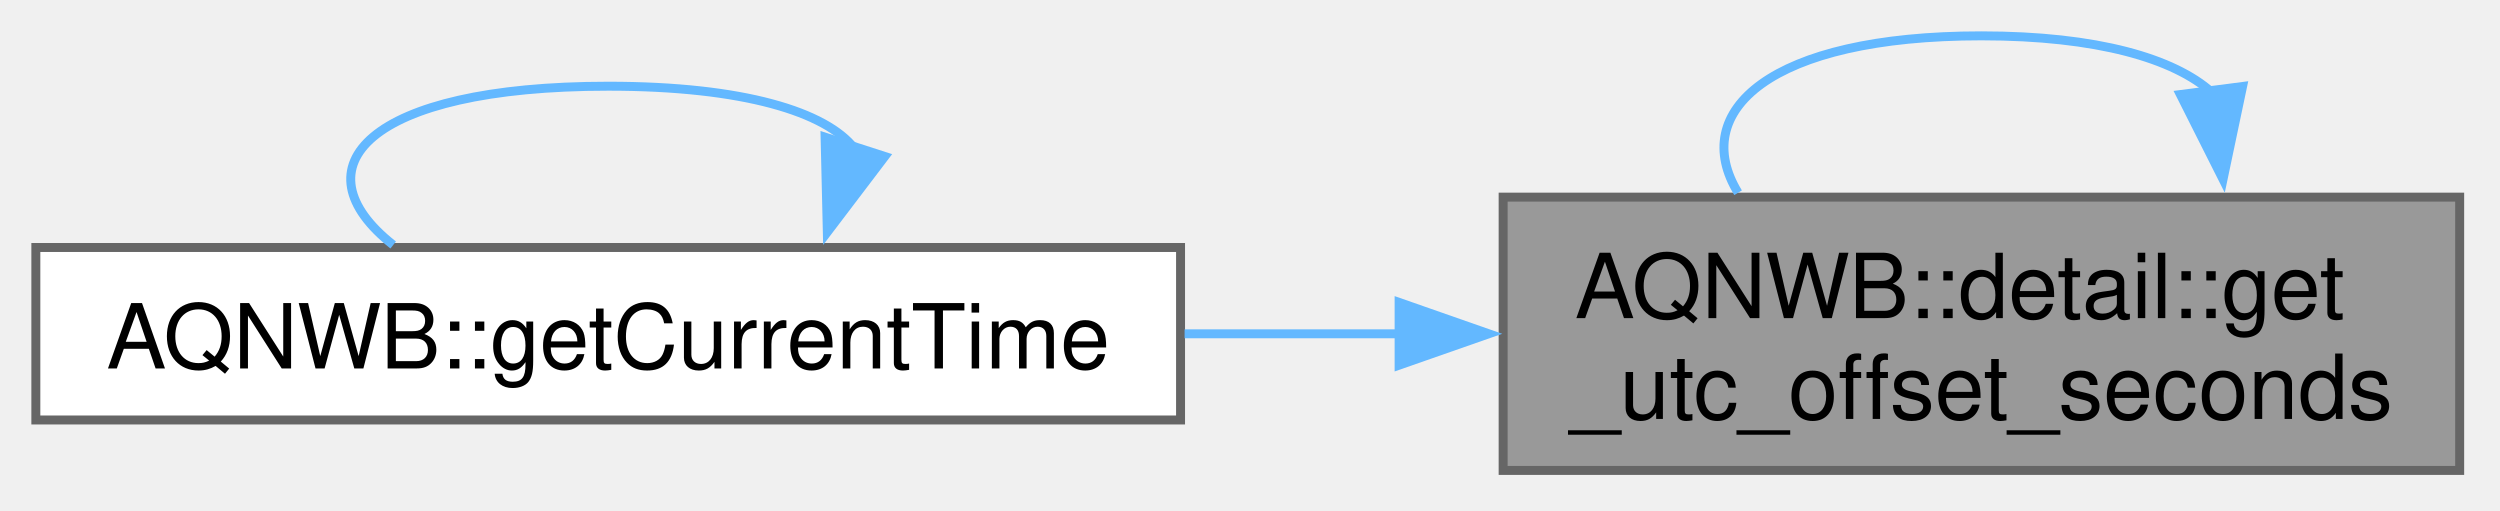
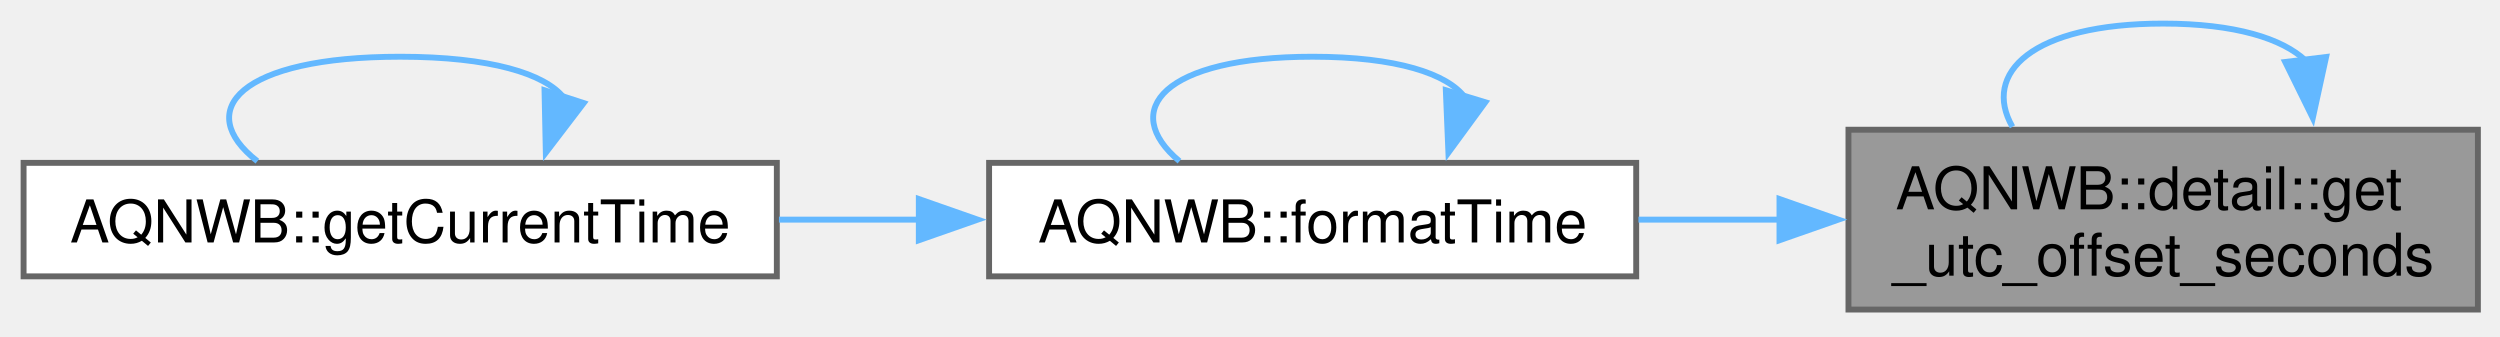
- <svg xmlns="http://www.w3.org/2000/svg" xmlns:xlink="http://www.w3.org/1999/xlink" width="279pt" height="57pt" viewBox="0.00 0.00 279.00 57.00">
+ <svg xmlns="http://www.w3.org/2000/svg" xmlns:xlink="http://www.w3.org/1999/xlink" width="424pt" height="57pt" viewBox="0.00 0.00 424.00 57.00">
  <g id="graph0" class="graph" transform="scale(1 1) rotate(0) translate(4 52.5)">
    <g id="Node000001" class="node">
      <g id="a_Node000001">
        <a xlink:title="Get the UTC offset in seconds for a given time_t value.">
-           <polygon fill="#999999" stroke="#666666" points="270.5,-30.5 163.75,-30.5 163.75,0 270.5,0 270.5,-30.5" />
-           <text xml:space="preserve" text-anchor="start" x="171.75" y="-17" font-family="Helvetica,sans-Serif" font-size="10.00">AQNWB::detail::get</text>
-           <text xml:space="preserve" text-anchor="middle" x="217.12" y="-5.75" font-family="Helvetica,sans-Serif" font-size="10.00">_utc_offset_seconds</text>
+           <polygon fill="#999999" stroke="#666666" points="416.25,-30.5 309.5,-30.5 309.5,0 416.25,0 416.25,-30.5" />
+           <text xml:space="preserve" text-anchor="start" x="317.5" y="-17" font-family="Helvetica,sans-Serif" font-size="10.00">AQNWB::detail::get</text>
+           <text xml:space="preserve" text-anchor="middle" x="362.88" y="-5.75" font-family="Helvetica,sans-Serif" font-size="10.00">_utc_offset_seconds</text>
        </a>
      </g>
    </g>
-     <g id="edge1_Node000001_Node000001" class="edge">
-       <g id="a_edge1_Node000001_Node000001">
+     <g id="edge5_Node000001_Node000001" class="edge">
+       <g id="a_edge5_Node000001_Node000001">
        <a xlink:title=" ">
-           <path fill="none" stroke="#63b8ff" d="M242.83,-42.2C238.62,-45.97 230.06,-48.5 217.12,-48.5 193.48,-48.5 184.43,-40.06 189.97,-30.99" />
-           <polygon fill="#63b8ff" stroke="#63b8ff" points="246.27,-42.85 244.09,-32.49 239.33,-41.95 246.27,-42.85" />
+           <path fill="none" stroke="#63b8ff" d="M387.07,-42.2C383.11,-45.97 375.05,-48.5 362.88,-48.5 340.62,-48.5 332.1,-40.06 337.31,-30.99" />
+           <polygon fill="#63b8ff" stroke="#63b8ff" points="390.51,-42.84 388.25,-32.49 383.57,-41.99 390.51,-42.84" />
        </a>
      </g>
    </g>
    <g id="Node000002" class="node">
      <g id="a_Node000002">
+         <a xlink:href="namespace_a_q_n_w_b.html#a95fd6651b3a8c6f28d4b3454a17fbaf8" target="_top" xlink:title="Format a time point in ISO 8601 format with microseconds and the local UTC offset,...">
+           <polygon fill="white" stroke="#666666" points="273.5,-24.88 163.75,-24.88 163.75,-5.63 273.5,-5.63 273.5,-24.88" />
+           <text xml:space="preserve" text-anchor="middle" x="218.62" y="-11.38" font-family="Helvetica,sans-Serif" font-size="10.00">AQNWB::formatTime</text>
+         </a>
+       </g>
+     </g>
+     <g id="edge1_Node000001_Node000002" class="edge">
+       <g id="a_edge1_Node000001_Node000002">
+         <a xlink:title=" ">
+           <path fill="none" stroke="#63b8ff" d="M298.03,-15.25C289.97,-15.25 281.78,-15.25 273.88,-15.25" />
+           <polygon fill="#63b8ff" stroke="#63b8ff" points="297.8,-18.75 307.8,-15.25 297.8,-11.75 297.8,-18.75" />
+         </a>
+       </g>
+     </g>
+     <g id="edge2_Node000002_Node000002" class="edge">
+       <g id="a_edge2_Node000002_Node000002">
+         <a xlink:title=" ">
+           <path fill="none" stroke="#63b8ff" d="M244.49,-35.94C241.51,-39.99 232.89,-42.88 218.62,-42.88 193.27,-42.88 185.74,-33.77 196.04,-25.16" />
+           <polygon fill="#63b8ff" stroke="#63b8ff" points="247.91,-35.16 241.65,-26.61 241.21,-37.2 247.91,-35.16" />
+         </a>
+       </g>
+     </g>
+     <g id="Node000003" class="node">
+       <g id="a_Node000003">
        <a xlink:href="namespace_a_q_n_w_b.html#ac436d136125307ef8158115a2296b3e9" target="_top" xlink:title="Get the current time in ISO 8601 format with the UTC offset.">
          <polygon fill="white" stroke="#666666" points="127.75,-24.88 0,-24.88 0,-5.63 127.75,-5.63 127.75,-24.88" />
          <text xml:space="preserve" text-anchor="middle" x="63.88" y="-11.38" font-family="Helvetica,sans-Serif" font-size="10.00">AQNWB::getCurrentTime</text>
        </a>
      </g>
    </g>
-     <g id="edge2_Node000001_Node000002" class="edge">
-       <g id="a_edge2_Node000001_Node000002">
+     <g id="edge3_Node000002_Node000003" class="edge">
+       <g id="a_edge3_Node000002_Node000003">
        <a xlink:title=" ">
-           <path fill="none" stroke="#63b8ff" d="M152.18,-15.25C144.25,-15.25 136.13,-15.25 128.2,-15.25" />
-           <polygon fill="#63b8ff" stroke="#63b8ff" points="152.14,-18.75 162.14,-15.25 152.14,-11.75 152.14,-18.75" />
+           <path fill="none" stroke="#63b8ff" d="M151.92,-15.25C144.03,-15.25 135.97,-15.25 128.11,-15.25" />
+           <polygon fill="#63b8ff" stroke="#63b8ff" points="151.83,-18.75 161.83,-15.25 151.83,-11.75 151.83,-18.75" />
        </a>
      </g>
    </g>
-     <g id="edge3_Node000002_Node000002" class="edge">
-       <g id="a_edge3_Node000002_Node000002">
+     <g id="edge4_Node000003_Node000003" class="edge">
+       <g id="a_edge4_Node000003_Node000003">
        <a xlink:title=" ">
-           <path fill="none" stroke="#63b8ff" d="M91.35,-35.94C88.19,-39.99 79.03,-42.88 63.88,-42.88 36.94,-42.88 28.94,-33.77 39.88,-25.16" />
-           <polygon fill="#63b8ff" stroke="#63b8ff" points="94.74,-35.04 88.33,-26.6 88.08,-37.19 94.74,-35.04" />
+           <path fill="none" stroke="#63b8ff" d="M91.62,-35.94C88.43,-39.99 79.18,-42.88 63.88,-42.88 36.67,-42.88 28.6,-33.77 39.65,-25.16" />
+           <polygon fill="#63b8ff" stroke="#63b8ff" points="95,-35.02 88.57,-26.6 88.35,-37.19 95,-35.02" />
        </a>
      </g>
    </g>
  </g>
</svg>
